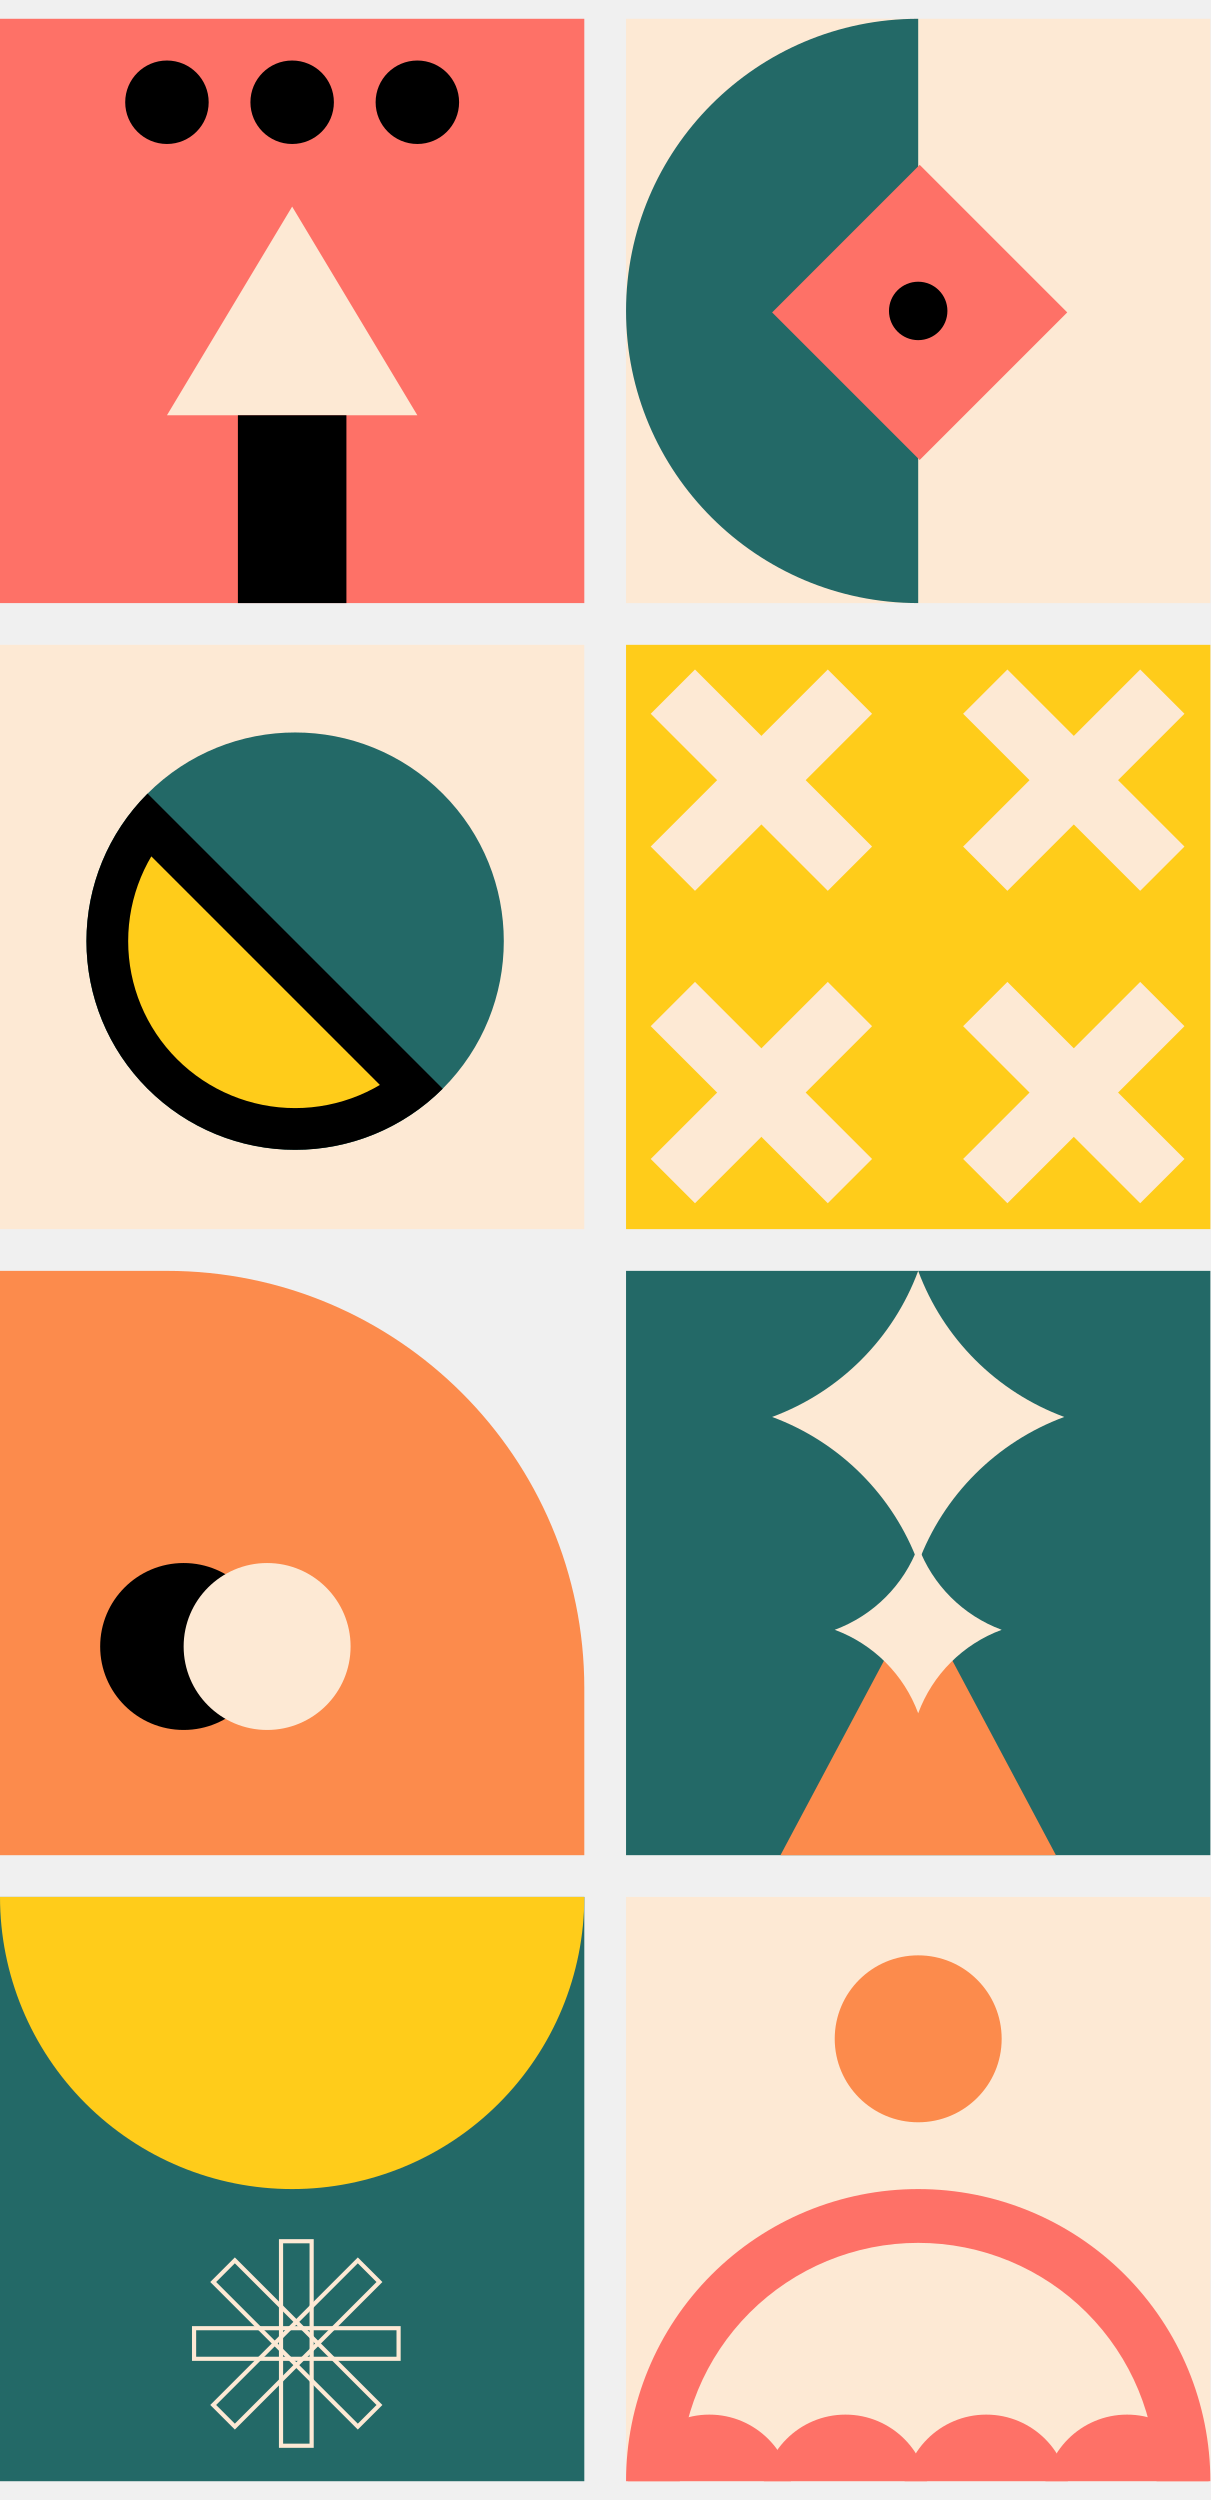
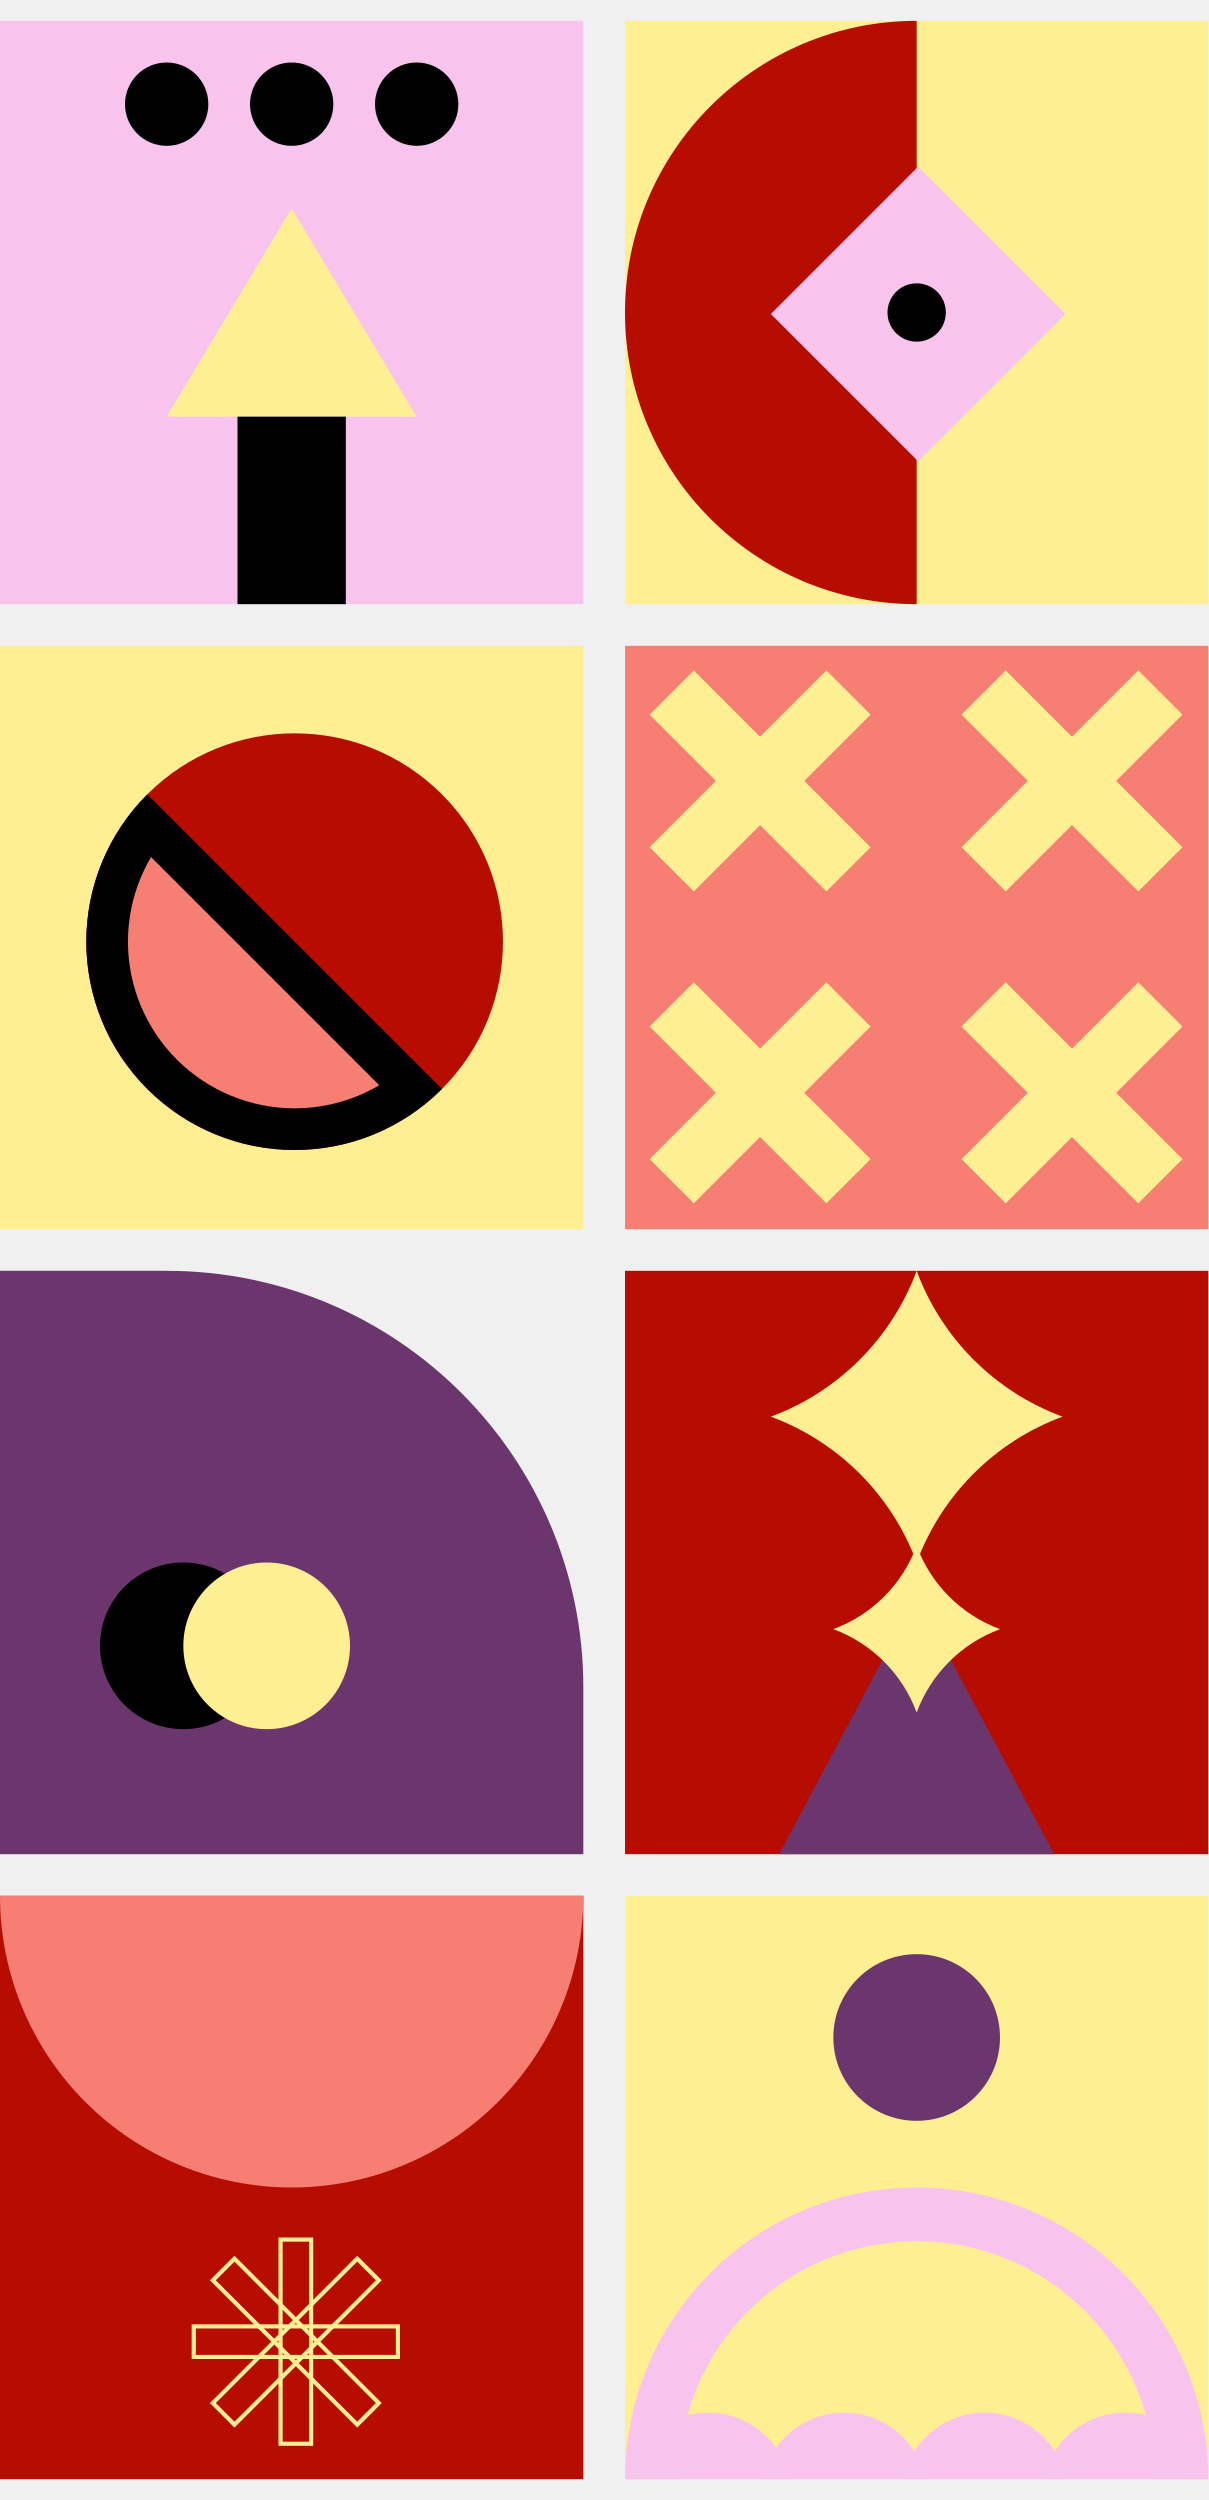
- <svg xmlns="http://www.w3.org/2000/svg" width="290" height="599" viewBox="0 0 290 590" fill="none">
-   <path d="M0 300L0 440H140V400C140 344.772 95.228 300 40 300H0Z" fill="#FC8B4C" />
+ <svg xmlns="http://www.w3.org/2000/svg" width="290" height="600" viewBox="0 0 290 590" fill="none">
+   <path d="M0 300L0 440H140V400C140 344.772 95.228 300 40 300H0Z" fill="#6B356E" />
  <circle r="20" transform="matrix(0 1 1 0 44 390)" fill="black" />
-   <circle r="20" transform="matrix(0 1 1 0 64 390)" fill="#FDE9D4" />
-   <rect y="150" width="140" height="140" fill="#FDE9D4" />
-   <circle cx="70.711" cy="221" r="50" transform="rotate(-45 70.7107 221)" fill="#236967" />
-   <mask id="path-6-inside-1" fill="white">
+   <circle r="20" transform="matrix(0 1 1 0 64 390)" fill="#FFEF93" />
+   <rect y="150" width="140" height="140" fill="#FFEF93" />
+   <circle cx="70.711" cy="221" r="50" transform="rotate(-45 70.7107 221)" fill="#B60D00" />
+   <mask id="path-6-inside-1_3924_1286" fill="white">
    <path d="M35.355 185.645C25.978 195.021 20.71 207.739 20.71 221C20.71 234.261 25.978 246.979 35.355 256.355C44.732 265.732 57.45 271 70.71 271C83.971 271 96.689 265.732 106.066 256.355L70.71 221L35.355 185.645Z" />
  </mask>
-   <path d="M35.355 185.645C25.978 195.021 20.71 207.739 20.71 221C20.71 234.261 25.978 246.979 35.355 256.355C44.732 265.732 57.45 271 70.71 271C83.971 271 96.689 265.732 106.066 256.355L70.71 221L35.355 185.645Z" fill="#FFCC1A" stroke="black" stroke-width="20" mask="url(#path-6-inside-1)" />
-   <g clip-path="url(#clip0)">
-     <rect width="140" height="140" transform="matrix(-1 0 0 1 290 450)" fill="#FDE9D4" />
-     <circle r="19.96" transform="matrix(-1 0 0 1 270.04 594)" fill="#FE7167" />
-     <circle r="19.96" transform="matrix(-1 0 0 1 236.305 594)" fill="#FE7167" />
-     <circle r="19.96" transform="matrix(-1 0 0 1 202.57 594)" fill="#FE7167" />
-     <circle r="19.96" transform="matrix(-1 0 0 1 169.96 594)" fill="#FE7167" />
-     <path d="M290 590C290 571.435 282.625 553.63 269.497 540.502C256.37 527.375 238.565 520 220 520C201.435 520 183.63 527.375 170.503 540.502C157.375 553.63 150 571.435 150 590H162.892C162.892 574.854 168.908 560.328 179.618 549.618C190.328 538.908 204.854 532.891 220 532.891C235.146 532.891 249.672 538.908 260.382 549.618C271.092 560.328 277.108 574.854 277.108 590H290Z" fill="#FE7167" />
-     <circle r="20" transform="matrix(-1 0 0 1 220 484)" fill="#FC8B4C" />
+   <path d="M35.355 185.645C25.978 195.021 20.71 207.739 20.71 221C20.71 234.261 25.978 246.979 35.355 256.355C44.732 265.732 57.45 271 70.71 271C83.971 271 96.689 265.732 106.066 256.355L70.71 221L35.355 185.645Z" fill="#F77E72" stroke="black" stroke-width="20" mask="url(#path-6-inside-1_3924_1286)" />
+   <g clip-path="url(#clip0_3924_1286)">
+     <rect width="140" height="140" transform="matrix(-1 0 0 1 290 450)" fill="#FFEF93" />
+     <circle r="19.96" transform="matrix(-1 0 0 1 270.04 594)" fill="#F8C4ED" />
+     <circle r="19.96" transform="matrix(-1 0 0 1 236.305 594)" fill="#F8C4ED" />
+     <circle r="19.96" transform="matrix(-1 0 0 1 202.57 594)" fill="#F8C4ED" />
+     <circle r="19.96" transform="matrix(-1 0 0 1 169.96 594)" fill="#F8C4ED" />
+     <path d="M290 590C290 571.435 282.625 553.63 269.497 540.502C256.37 527.375 238.565 520 220 520C201.435 520 183.63 527.375 170.503 540.502C157.375 553.63 150 571.435 150 590H162.892C162.892 574.854 168.908 560.328 179.618 549.618C190.328 538.908 204.854 532.891 220 532.891C235.146 532.891 249.672 538.908 260.382 549.618C271.092 560.328 277.108 574.854 277.108 590H290Z" fill="#F8C4ED" />
+     <circle r="20" transform="matrix(-1 0 0 1 220 484)" fill="#6B356E" />
  </g>
-   <rect x="150" y="300" width="140" height="140" fill="#236967" />
-   <path d="M220 378L253 440H187L220 378Z" fill="#FC8B4C" />
-   <path d="M220 366C223.429 375.266 230.734 382.571 240 386C230.734 389.429 223.429 396.734 220 406C216.571 396.734 209.266 389.429 200 386C209.266 382.571 216.571 375.266 220 366Z" fill="#FDE9D4" />
-   <path d="M220 300C226 316.215 238.785 329 255 335C238.785 341 226 353.785 220 370C214 353.785 201.215 341 185 335C201.215 329 214 316.215 220 300Z" fill="#FDE9D4" />
-   <rect y="450" width="140" height="140" fill="#236967" />
-   <path d="M140 450C140 468.565 132.625 486.37 119.497 499.497C106.37 512.625 88.565 520 70 520C51.435 520 33.63 512.625 20.503 499.497C7.375 486.37 2.80326e-06 468.565 0 450L70 450H140Z" fill="#FFCC1A" />
-   <rect x="67.334" y="532.5" width="7.333" height="49" stroke="#FDE9D4" />
-   <rect x="51.083" y="542.269" width="7.333" height="49" transform="rotate(-45 51.0831 542.269)" stroke="#FDE9D4" />
-   <rect x="-0.707" width="7.333" height="49" transform="matrix(-0.707107 -0.707107 -0.707107 0.707107 90.4169 541.769)" stroke="#FDE9D4" />
-   <rect x="46.5" y="560.667" width="7.333" height="49" transform="rotate(-90 46.5 560.667)" stroke="#FDE9D4" />
-   <rect x="150" y="150" width="140" height="140" fill="#FFCC1A" />
-   <rect x="155.91" y="166.517" width="15" height="60" transform="rotate(-45 155.91 166.517)" fill="#FDE9D4" />
-   <rect x="166.517" y="208.943" width="15" height="60" transform="rotate(-135 166.517 208.943)" fill="#FDE9D4" />
-   <rect x="155.91" y="241.369" width="15" height="60" transform="rotate(-45 155.91 241.369)" fill="#FDE9D4" />
-   <rect x="166.517" y="283.795" width="15" height="60" transform="rotate(-135 166.517 283.795)" fill="#FDE9D4" />
-   <rect x="230.763" y="166.517" width="15" height="60" transform="rotate(-45 230.763 166.517)" fill="#FDE9D4" />
-   <rect x="241.369" y="208.943" width="15" height="60" transform="rotate(-135 241.369 208.943)" fill="#FDE9D4" />
-   <rect x="230.763" y="241.369" width="15" height="60" transform="rotate(-45 230.763 241.369)" fill="#FDE9D4" />
-   <rect x="241.369" y="283.795" width="15" height="60" transform="rotate(-135 241.369 283.795)" fill="#FDE9D4" />
-   <rect width="140" height="140" transform="matrix(1 0 0 -1 0 140)" fill="#FE7167" />
-   <path d="M70 45L40 95H100L70 45Z" fill="#FDE9D4" />
+   <rect x="150" y="300" width="140" height="140" fill="#B60D00" />
+   <path d="M220 378L253 440H187L220 378Z" fill="#6B356E" />
+   <path d="M220 366C223.429 375.266 230.734 382.571 240 386C230.734 389.429 223.429 396.734 220 406C216.571 396.734 209.266 389.429 200 386C209.266 382.571 216.571 375.266 220 366Z" fill="#FFEF93" />
+   <path d="M220 300C226 316.215 238.785 329 255 335C238.785 341 226 353.785 220 370C214 353.785 201.215 341 185 335C201.215 329 214 316.215 220 300Z" fill="#FFEF93" />
+   <rect y="450" width="140" height="140" fill="#B60D00" />
+   <path d="M140 450C140 468.565 132.625 486.37 119.497 499.497C106.37 512.625 88.565 520 70 520C51.435 520 33.63 512.625 20.503 499.497C7.375 486.37 2.80326e-06 468.565 0 450L70 450H140Z" fill="#F77E72" />
+   <rect x="67.334" y="532.5" width="7.333" height="49" stroke="#FFEF93" />
+   <rect x="51.083" y="542.269" width="7.333" height="49" transform="rotate(-45 51.0831 542.269)" stroke="#FFEF93" />
+   <rect x="-0.707" width="7.333" height="49" transform="matrix(-0.707107 -0.707107 -0.707107 0.707107 90.4169 541.769)" stroke="#FFEF93" />
+   <rect x="46.5" y="560.667" width="7.333" height="49" transform="rotate(-90 46.5 560.667)" stroke="#FFEF93" />
+   <rect x="150" y="150" width="140" height="140" fill="#F77E72" />
+   <rect x="155.91" y="166.517" width="15" height="60" transform="rotate(-45 155.91 166.517)" fill="#FFEF93" />
+   <rect x="166.517" y="208.943" width="15" height="60" transform="rotate(-135 166.517 208.943)" fill="#FFEF93" />
+   <rect x="155.91" y="241.369" width="15" height="60" transform="rotate(-45 155.91 241.369)" fill="#FFEF93" />
+   <rect x="166.517" y="283.795" width="15" height="60" transform="rotate(-135 166.517 283.795)" fill="#FFEF93" />
+   <rect x="230.763" y="166.517" width="15" height="60" transform="rotate(-45 230.763 166.517)" fill="#FFEF93" />
+   <rect x="241.369" y="208.943" width="15" height="60" transform="rotate(-135 241.369 208.943)" fill="#FFEF93" />
+   <rect x="230.763" y="241.369" width="15" height="60" transform="rotate(-45 230.763 241.369)" fill="#FFEF93" />
+   <rect x="241.369" y="283.795" width="15" height="60" transform="rotate(-135 241.369 283.795)" fill="#FFEF93" />
+   <rect width="140" height="140" transform="matrix(1 0 0 -1 0 140)" fill="#F8C4ED" />
+   <path d="M70 45L40 95H100L70 45Z" fill="#FFEF93" />
  <rect width="26" height="45" transform="matrix(1 0 0 -1 57 140)" fill="black" />
  <circle r="10" transform="matrix(1 0 0 -1 70 20)" fill="black" />
  <circle r="10" transform="matrix(1 0 0 -1 100 20)" fill="black" />
  <circle r="10" transform="matrix(1 0 0 -1 40 20)" fill="black" />
-   <path d="M150 0L290 0V140H150V0Z" fill="#FDE9D4" />
-   <path d="M150 70C150 31.34 181.34 0 220 0V140C181.34 140 150 108.66 150 70Z" fill="#236967" />
-   <rect x="185" y="70.355" width="50" height="50" transform="rotate(-45 185 70.355)" fill="#FE7167" />
+   <path d="M150 0L290 0V140H150V0Z" fill="#FFEF93" />
+   <path d="M150 70C150 31.34 181.34 0 220 0V140C181.34 140 150 108.66 150 70Z" fill="#B60D00" />
+   <rect x="185" y="70.355" width="50" height="50" transform="rotate(-45 185 70.355)" fill="#F8C4ED" />
  <circle cx="220" cy="70" r="7" fill="black" />
  <defs>
-     <clipPath id="clip0">
+     <clipPath id="clip0_3924_1286">
      <rect width="140" height="140" fill="white" transform="matrix(-1 0 0 1 290 450)" />
    </clipPath>
  </defs>
</svg>
